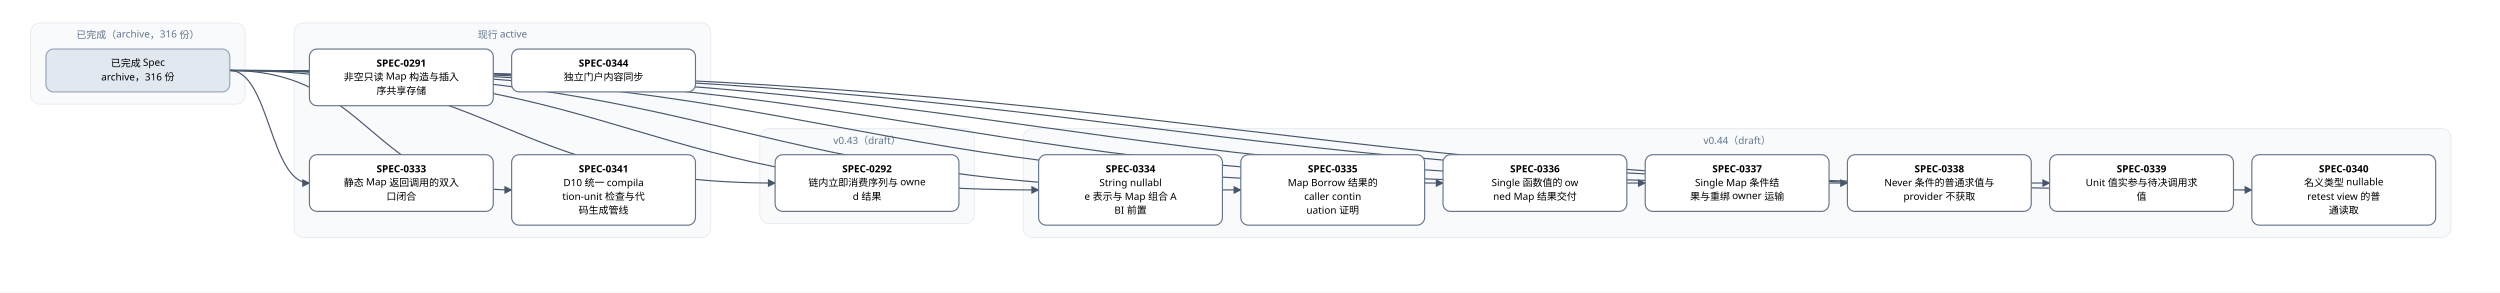
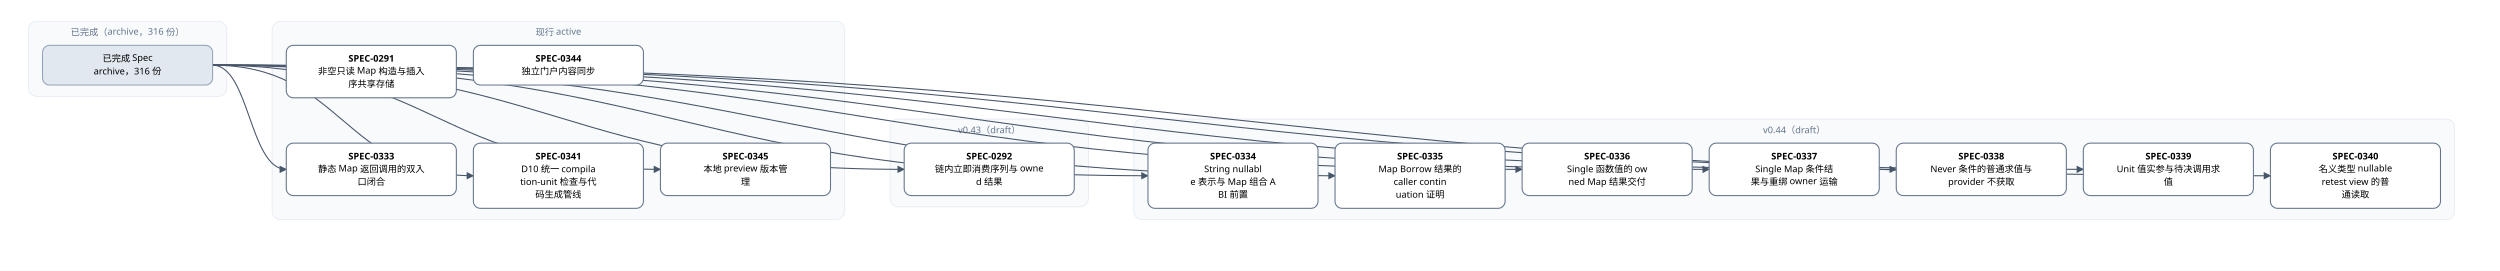
- <svg xmlns="http://www.w3.org/2000/svg" width="3264" height="382" viewBox="0 0 3264 382" font-family="PingFang SC, Microsoft YaHei, sans-serif">
+ <svg xmlns="http://www.w3.org/2000/svg" width="3528" height="382" viewBox="0 0 3528 382" font-family="PingFang SC, Microsoft YaHei, sans-serif">
  <defs>
    <marker id="arrow" viewBox="0 0 10 10" refX="9" refY="5" markerWidth="7" markerHeight="7" orient="auto-start-reverse">
      <path d="M0,0 L10,5 L0,10 z" fill="#475569" />
    </marker>
  </defs>
-   <rect width="3264" height="382" fill="#ffffff" />
+   <rect width="3528" height="382" fill="#ffffff" />
  <rect x="40" y="30" width="280" height="106" rx="12" fill="#f8fafc" stroke="#e2e8f0" />
  <text x="180" y="50" text-anchor="middle" font-size="13" fill="#64748b">已完成（archive，316 份）</text>
-   <rect x="384" y="30" width="544" height="280" rx="12" fill="#f8fafc" stroke="#e2e8f0" />
-   <text x="656" y="50" text-anchor="middle" font-size="13" fill="#64748b">现行 active</text>
-   <rect x="992" y="168" width="280" height="124" rx="12" fill="#f8fafc" stroke="#e2e8f0" />
-   <text x="1132" y="188" text-anchor="middle" font-size="13" fill="#64748b">v0.43（draft）</text>
-   <rect x="1336" y="168" width="1864" height="142" rx="12" fill="#f8fafc" stroke="#e2e8f0" />
-   <text x="2268" y="188" text-anchor="middle" font-size="13" fill="#64748b">v0.44（draft）</text>
-   <path d="M 300 92 C 656 92, 656 239, 1012 239" fill="none" stroke="#475569" stroke-width="1.5" marker-end="url(#arrow)" />
+   <rect x="384" y="30" width="808" height="280" rx="12" fill="#f8fafc" stroke="#e2e8f0" />
+   <text x="788" y="50" text-anchor="middle" font-size="13" fill="#64748b">现行 active</text>
+   <rect x="1256" y="168" width="280" height="124" rx="12" fill="#f8fafc" stroke="#e2e8f0" />
+   <text x="1396" y="188" text-anchor="middle" font-size="13" fill="#64748b">v0.43（draft）</text>
+   <rect x="1600" y="168" width="1864" height="142" rx="12" fill="#f8fafc" stroke="#e2e8f0" />
+   <text x="2532" y="188" text-anchor="middle" font-size="13" fill="#64748b">v0.44（draft）</text>
+   <path d="M 300 92 C 788 92, 788 239, 1276 239" fill="none" stroke="#475569" stroke-width="1.5" marker-end="url(#arrow)" />
  <path d="M 300 92 C 352 92, 352 239, 404 239" fill="none" stroke="#475569" stroke-width="1.5" marker-end="url(#arrow)" />
-   <path d="M 300 92 C 828 92, 828 248, 1356 248" fill="none" stroke="#475569" stroke-width="1.5" marker-end="url(#arrow)" />
  <path d="M 300 92 C 960 92, 960 248, 1620 248" fill="none" stroke="#475569" stroke-width="1.5" marker-end="url(#arrow)" />
-   <path d="M 300 92 C 1092 92, 1092 239, 1884 239" fill="none" stroke="#475569" stroke-width="1.5" marker-end="url(#arrow)" />
+   <path d="M 300 92 C 1092 92, 1092 248, 1884 248" fill="none" stroke="#475569" stroke-width="1.5" marker-end="url(#arrow)" />
  <path d="M 300 92 C 1224 92, 1224 239, 2148 239" fill="none" stroke="#475569" stroke-width="1.5" marker-end="url(#arrow)" />
  <path d="M 300 92 C 1356 92, 1356 239, 2412 239" fill="none" stroke="#475569" stroke-width="1.5" marker-end="url(#arrow)" />
  <path d="M 300 92 C 1488 92, 1488 239, 2676 239" fill="none" stroke="#475569" stroke-width="1.5" marker-end="url(#arrow)" />
-   <path d="M 300 92 C 1620 92, 1620 248, 2940 248" fill="none" stroke="#475569" stroke-width="1.5" marker-end="url(#arrow)" />
+   <path d="M 300 92 C 1620 92, 1620 239, 2940 239" fill="none" stroke="#475569" stroke-width="1.5" marker-end="url(#arrow)" />
+   <path d="M 300 92 C 1752 92, 1752 248, 3204 248" fill="none" stroke="#475569" stroke-width="1.5" marker-end="url(#arrow)" />
  <path d="M 300 92 C 484 92, 484 248, 668 248" fill="none" stroke="#475569" stroke-width="1.5" marker-end="url(#arrow)" />
+   <path d="M 300 92 C 616 92, 616 239, 932 239" fill="none" stroke="#475569" stroke-width="1.5" marker-end="url(#arrow)" />
  <rect x="404" y="64" width="240" height="74" rx="10" fill="#ffffff" stroke="#64748b" stroke-width="1.5" />
  <text x="524" y="87" text-anchor="middle" font-size="13" font-weight="600">SPEC-0291</text>
  <text x="524" y="105" text-anchor="middle" font-size="13">非空只读 Map 构造与插入</text>
  <text x="524" y="123" text-anchor="middle" font-size="13">序共享存储</text>
-   <rect x="1012" y="202" width="240" height="74" rx="10" fill="#ffffff" stroke="#64748b" stroke-width="1.5" />
-   <text x="1132" y="225" text-anchor="middle" font-size="13" font-weight="600">SPEC-0292</text>
-   <text x="1132" y="243" text-anchor="middle" font-size="13">链内立即消费序列与 owne</text>
-   <text x="1132" y="261" text-anchor="middle" font-size="13">d 结果</text>
+   <rect x="1276" y="202" width="240" height="74" rx="10" fill="#ffffff" stroke="#64748b" stroke-width="1.5" />
+   <text x="1396" y="225" text-anchor="middle" font-size="13" font-weight="600">SPEC-0292</text>
+   <text x="1396" y="243" text-anchor="middle" font-size="13">链内立即消费序列与 owne</text>
+   <text x="1396" y="261" text-anchor="middle" font-size="13">d 结果</text>
  <rect x="404" y="202" width="240" height="74" rx="10" fill="#ffffff" stroke="#64748b" stroke-width="1.5" />
  <text x="524" y="225" text-anchor="middle" font-size="13" font-weight="600">SPEC-0333</text>
  <text x="524" y="243" text-anchor="middle" font-size="13">静态 Map 返回调用的双入</text>
  <text x="524" y="261" text-anchor="middle" font-size="13">口闭合</text>
-   <rect x="1356" y="202" width="240" height="92" rx="10" fill="#ffffff" stroke="#64748b" stroke-width="1.5" />
-   <text x="1476" y="225" text-anchor="middle" font-size="13" font-weight="600">SPEC-0334</text>
-   <text x="1476" y="243" text-anchor="middle" font-size="13">String nullabl</text>
-   <text x="1476" y="261" text-anchor="middle" font-size="13">e 表示与 Map 组合 A</text>
-   <text x="1476" y="279" text-anchor="middle" font-size="13">BI 前置</text>
  <rect x="1620" y="202" width="240" height="92" rx="10" fill="#ffffff" stroke="#64748b" stroke-width="1.5" />
-   <text x="1740" y="225" text-anchor="middle" font-size="13" font-weight="600">SPEC-0335</text>
-   <text x="1740" y="243" text-anchor="middle" font-size="13">Map Borrow 结果的</text>
-   <text x="1740" y="261" text-anchor="middle" font-size="13"> caller contin</text>
-   <text x="1740" y="279" text-anchor="middle" font-size="13">uation 证明</text>
-   <rect x="1884" y="202" width="240" height="74" rx="10" fill="#ffffff" stroke="#64748b" stroke-width="1.5" />
-   <text x="2004" y="225" text-anchor="middle" font-size="13" font-weight="600">SPEC-0336</text>
-   <text x="2004" y="243" text-anchor="middle" font-size="13">Single 函数值的 ow</text>
-   <text x="2004" y="261" text-anchor="middle" font-size="13">ned Map 结果交付</text>
+   <text x="1740" y="225" text-anchor="middle" font-size="13" font-weight="600">SPEC-0334</text>
+   <text x="1740" y="243" text-anchor="middle" font-size="13">String nullabl</text>
+   <text x="1740" y="261" text-anchor="middle" font-size="13">e 表示与 Map 组合 A</text>
+   <text x="1740" y="279" text-anchor="middle" font-size="13">BI 前置</text>
+   <rect x="1884" y="202" width="240" height="92" rx="10" fill="#ffffff" stroke="#64748b" stroke-width="1.5" />
+   <text x="2004" y="225" text-anchor="middle" font-size="13" font-weight="600">SPEC-0335</text>
+   <text x="2004" y="243" text-anchor="middle" font-size="13">Map Borrow 结果的</text>
+   <text x="2004" y="261" text-anchor="middle" font-size="13"> caller contin</text>
+   <text x="2004" y="279" text-anchor="middle" font-size="13">uation 证明</text>
  <rect x="2148" y="202" width="240" height="74" rx="10" fill="#ffffff" stroke="#64748b" stroke-width="1.5" />
-   <text x="2268" y="225" text-anchor="middle" font-size="13" font-weight="600">SPEC-0337</text>
-   <text x="2268" y="243" text-anchor="middle" font-size="13">Single Map 条件结</text>
-   <text x="2268" y="261" text-anchor="middle" font-size="13">果与重绑 owner 运输</text>
+   <text x="2268" y="225" text-anchor="middle" font-size="13" font-weight="600">SPEC-0336</text>
+   <text x="2268" y="243" text-anchor="middle" font-size="13">Single 函数值的 ow</text>
+   <text x="2268" y="261" text-anchor="middle" font-size="13">ned Map 结果交付</text>
  <rect x="2412" y="202" width="240" height="74" rx="10" fill="#ffffff" stroke="#64748b" stroke-width="1.5" />
-   <text x="2532" y="225" text-anchor="middle" font-size="13" font-weight="600">SPEC-0338</text>
-   <text x="2532" y="243" text-anchor="middle" font-size="13">Never 条件的普通求值与</text>
-   <text x="2532" y="261" text-anchor="middle" font-size="13"> provider 不获取</text>
+   <text x="2532" y="225" text-anchor="middle" font-size="13" font-weight="600">SPEC-0337</text>
+   <text x="2532" y="243" text-anchor="middle" font-size="13">Single Map 条件结</text>
+   <text x="2532" y="261" text-anchor="middle" font-size="13">果与重绑 owner 运输</text>
  <rect x="2676" y="202" width="240" height="74" rx="10" fill="#ffffff" stroke="#64748b" stroke-width="1.5" />
-   <text x="2796" y="225" text-anchor="middle" font-size="13" font-weight="600">SPEC-0339</text>
-   <text x="2796" y="243" text-anchor="middle" font-size="13">Unit 值实参与待决调用求</text>
-   <text x="2796" y="261" text-anchor="middle" font-size="13">值</text>
-   <rect x="2940" y="202" width="240" height="92" rx="10" fill="#ffffff" stroke="#64748b" stroke-width="1.5" />
-   <text x="3060" y="225" text-anchor="middle" font-size="13" font-weight="600">SPEC-0340</text>
-   <text x="3060" y="243" text-anchor="middle" font-size="13">名义类型 nullable </text>
-   <text x="3060" y="261" text-anchor="middle" font-size="13">retest view 的普</text>
-   <text x="3060" y="279" text-anchor="middle" font-size="13">通读取</text>
+   <text x="2796" y="225" text-anchor="middle" font-size="13" font-weight="600">SPEC-0338</text>
+   <text x="2796" y="243" text-anchor="middle" font-size="13">Never 条件的普通求值与</text>
+   <text x="2796" y="261" text-anchor="middle" font-size="13"> provider 不获取</text>
+   <rect x="2940" y="202" width="240" height="74" rx="10" fill="#ffffff" stroke="#64748b" stroke-width="1.5" />
+   <text x="3060" y="225" text-anchor="middle" font-size="13" font-weight="600">SPEC-0339</text>
+   <text x="3060" y="243" text-anchor="middle" font-size="13">Unit 值实参与待决调用求</text>
+   <text x="3060" y="261" text-anchor="middle" font-size="13">值</text>
+   <rect x="3204" y="202" width="240" height="92" rx="10" fill="#ffffff" stroke="#64748b" stroke-width="1.5" />
+   <text x="3324" y="225" text-anchor="middle" font-size="13" font-weight="600">SPEC-0340</text>
+   <text x="3324" y="243" text-anchor="middle" font-size="13">名义类型 nullable </text>
+   <text x="3324" y="261" text-anchor="middle" font-size="13">retest view 的普</text>
+   <text x="3324" y="279" text-anchor="middle" font-size="13">通读取</text>
  <rect x="668" y="202" width="240" height="92" rx="10" fill="#ffffff" stroke="#64748b" stroke-width="1.5" />
  <text x="788" y="225" text-anchor="middle" font-size="13" font-weight="600">SPEC-0341</text>
  <text x="788" y="243" text-anchor="middle" font-size="13">D10 统一 compila</text>
  <text x="788" y="261" text-anchor="middle" font-size="13">tion-unit 检查与代</text>
  <text x="788" y="279" text-anchor="middle" font-size="13">码生成管线</text>
  <rect x="668" y="64" width="240" height="56" rx="10" fill="#ffffff" stroke="#64748b" stroke-width="1.5" />
  <text x="788" y="87" text-anchor="middle" font-size="13" font-weight="600">SPEC-0344</text>
  <text x="788" y="105" text-anchor="middle" font-size="13">独立门户内容同步</text>
+   <rect x="932" y="202" width="240" height="74" rx="10" fill="#ffffff" stroke="#64748b" stroke-width="1.5" />
+   <text x="1052" y="225" text-anchor="middle" font-size="13" font-weight="600">SPEC-0345</text>
+   <text x="1052" y="243" text-anchor="middle" font-size="13">本地 preview 版本管</text>
+   <text x="1052" y="261" text-anchor="middle" font-size="13">理</text>
  <rect x="60" y="64" width="240" height="56" rx="10" fill="#e2e8f0" stroke="#94a3b8" stroke-width="1.5" />
  <text x="180" y="87" text-anchor="middle" font-size="13">已完成 Spec</text>
  <text x="180" y="105" text-anchor="middle" font-size="13">archive，316 份</text>
</svg>
